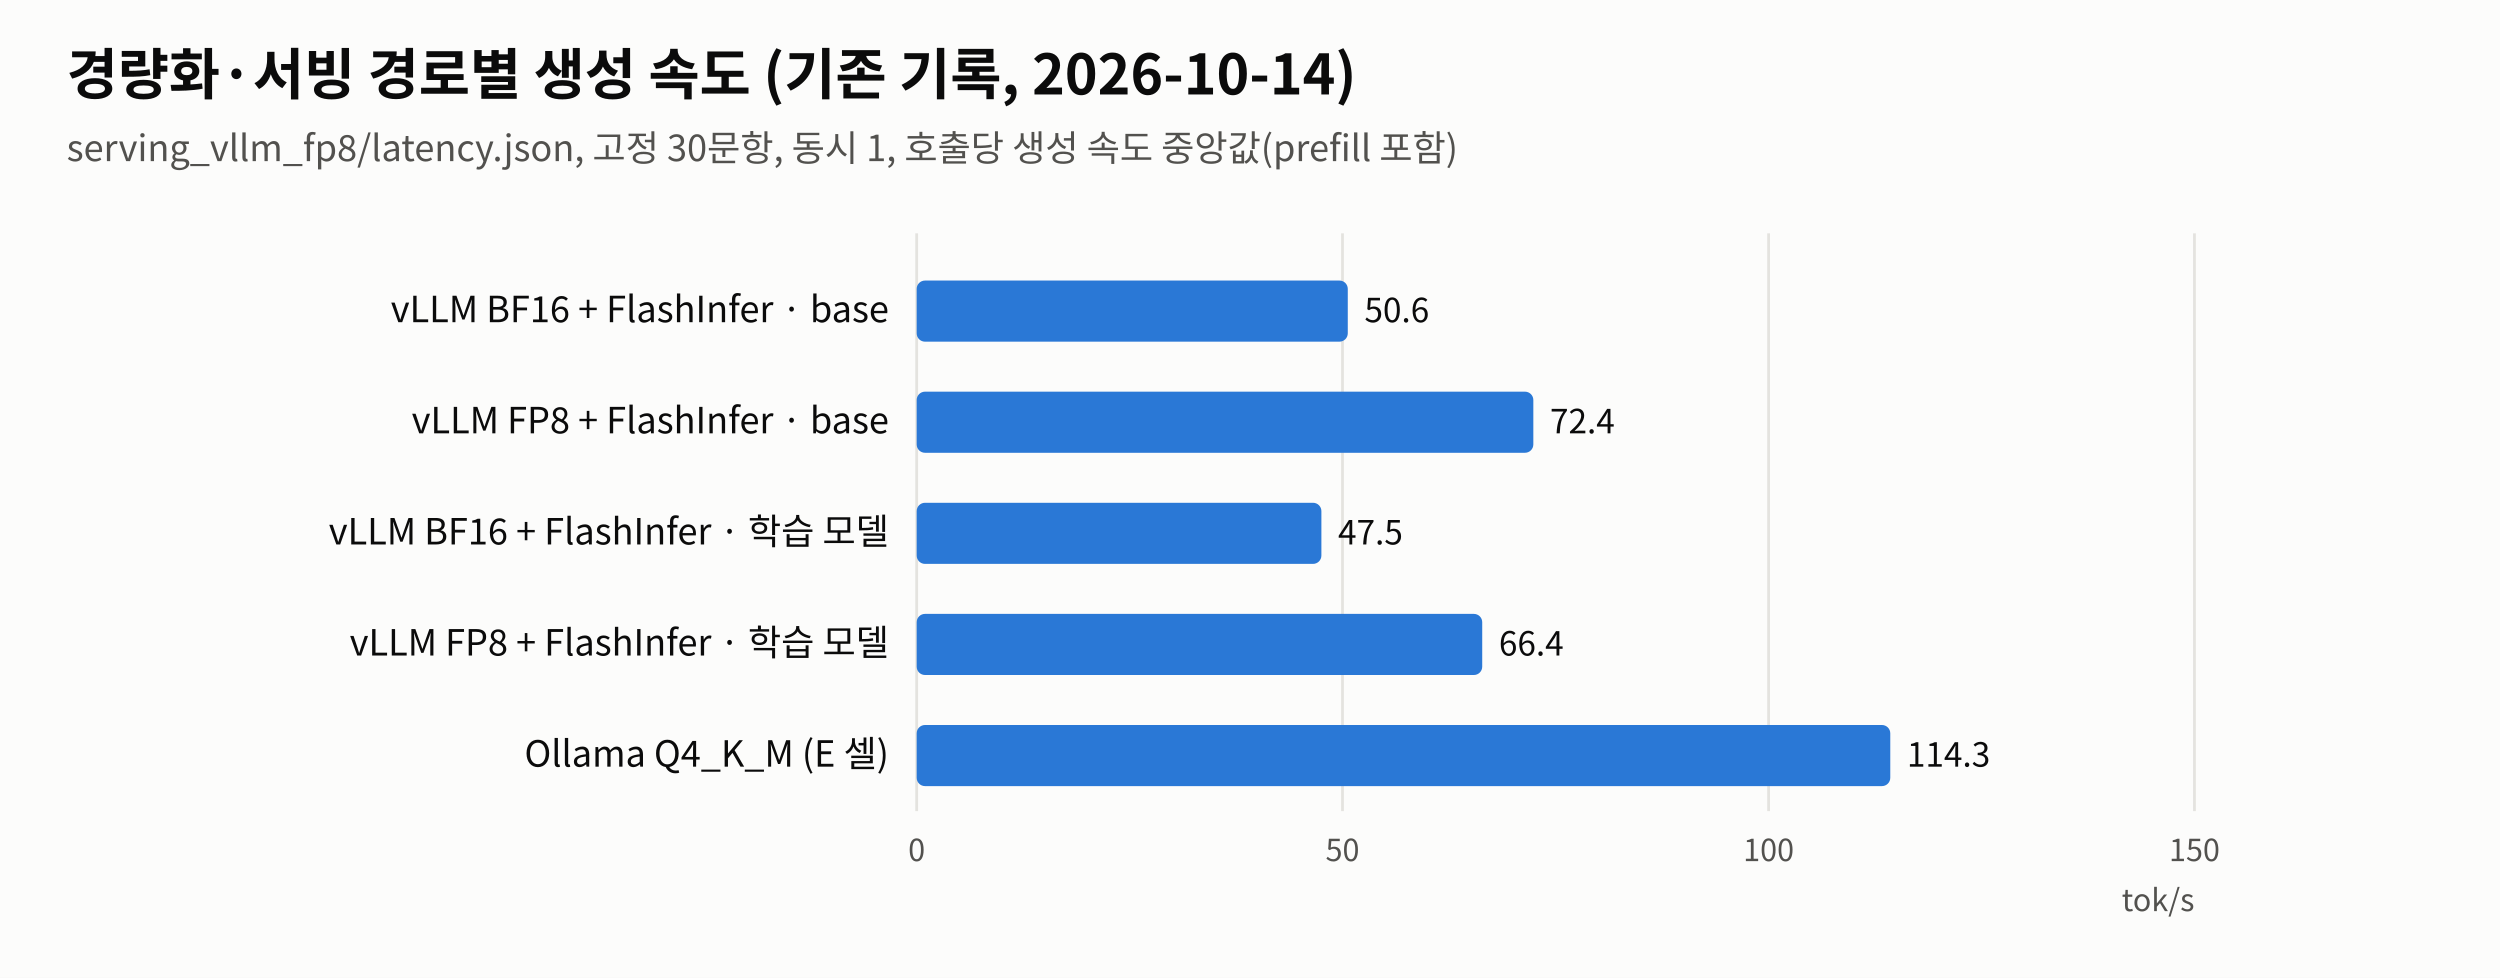
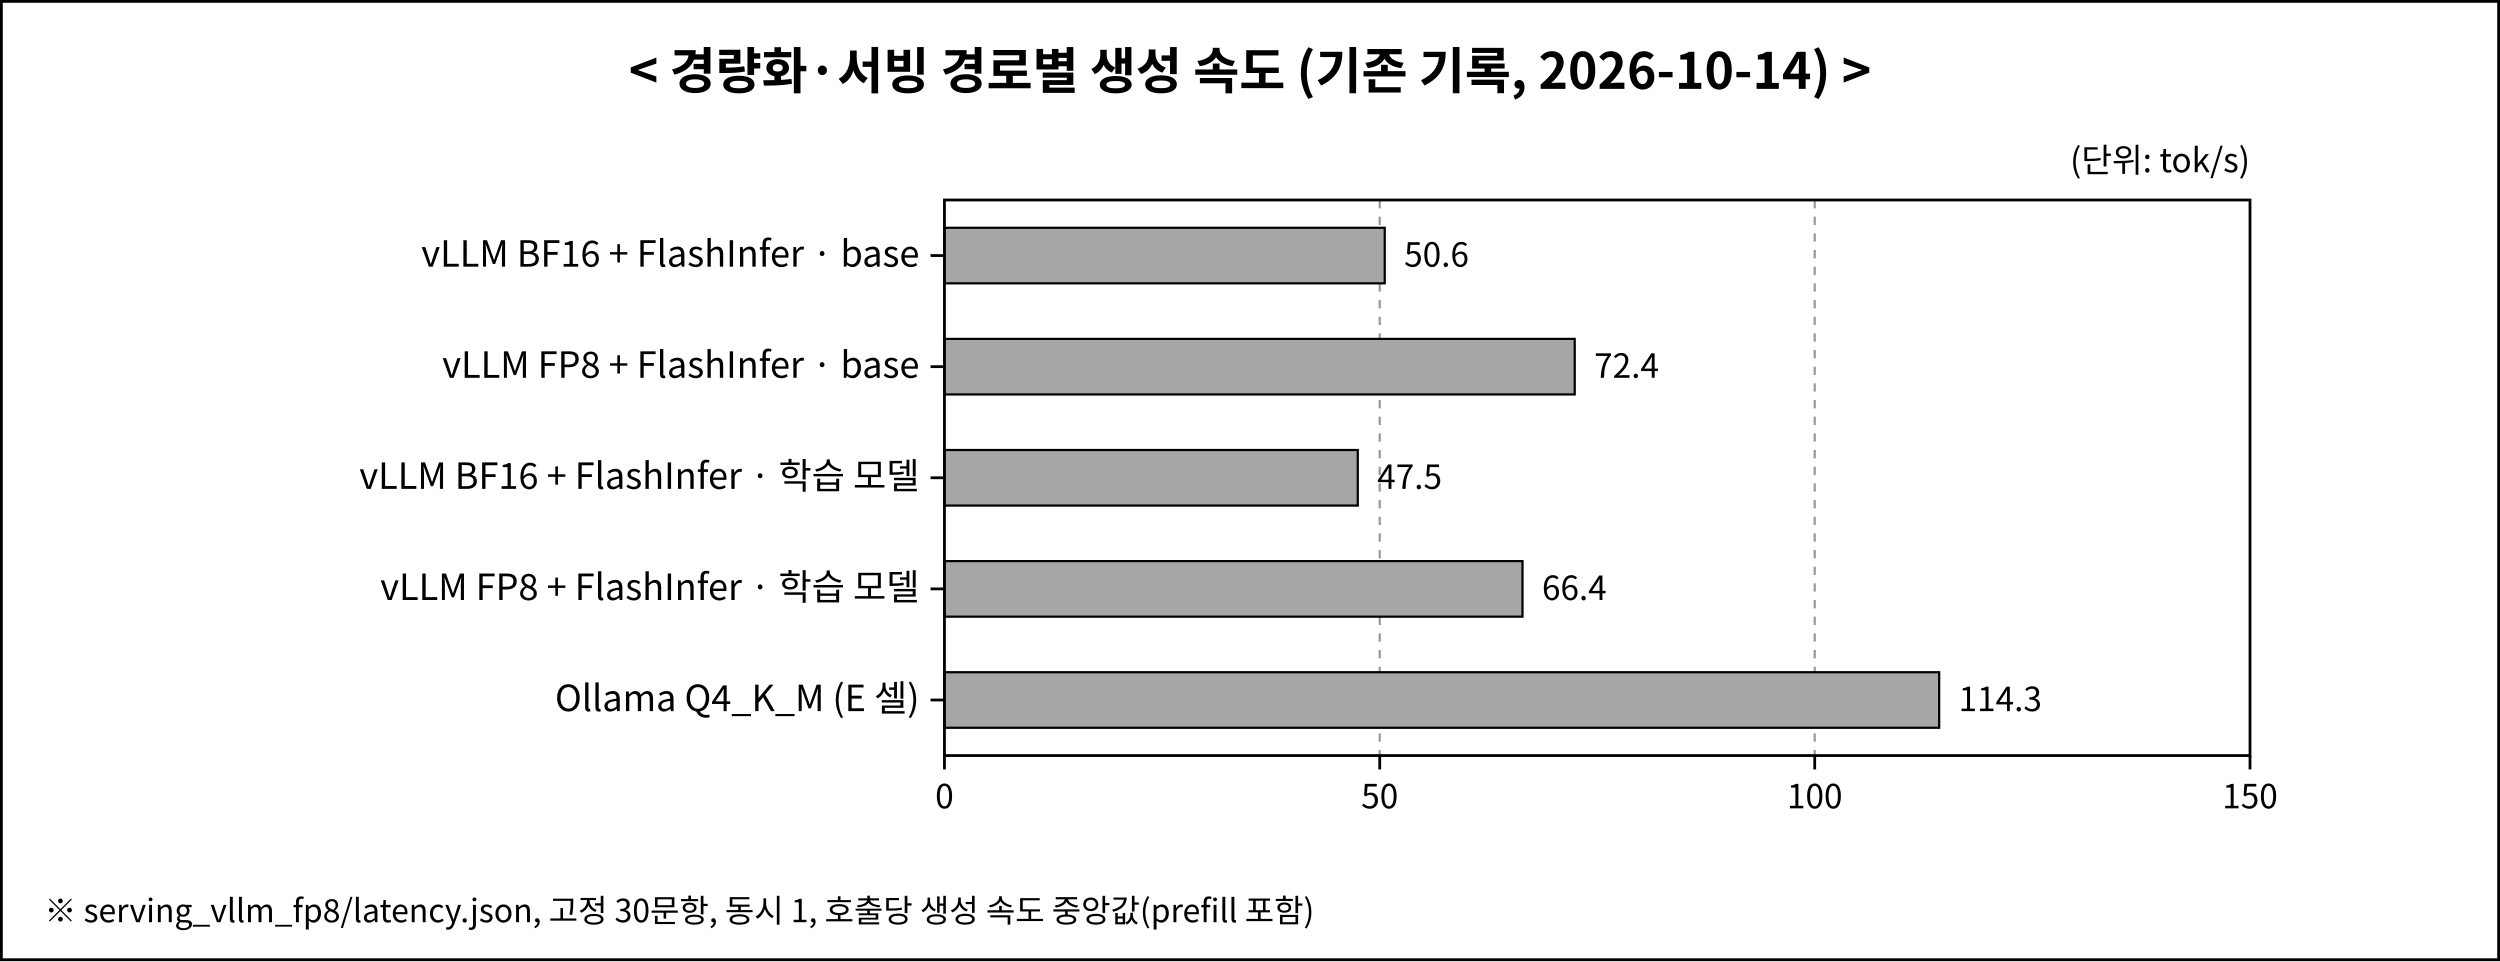
- <svg xmlns="http://www.w3.org/2000/svg" width="900" height="352" viewBox="0 0 900 352" font-family="Noto Sans CJK KR">
-   <rect width="900" height="352" fill="#fcfcfb" />
-   <text x="24" y="34" font-size="20" font-weight="700" fill="#0b0b0b">경량화·서빙 경로별 생성 속도 (기존 기록, 2026-10-14)</text>
-   <text x="24" y="58" font-size="13" fill="#52514e">serving_vllm_fp8/latency.json, 고정 30문항, 동시 1, 호출당 생성 속도 중앙값(prefill 포함)</text>
-   <line x1="330.0" y1="84" x2="330.0" y2="292" stroke="#e4e3df" stroke-width="1" />
-   <text x="330.0" y="310" font-size="11" fill="#52514e" text-anchor="middle">0</text>
-   <line x1="483.3" y1="84" x2="483.3" y2="292" stroke="#e4e3df" stroke-width="1" />
-   <text x="483.3" y="310" font-size="11" fill="#52514e" text-anchor="middle">50</text>
-   <line x1="636.7" y1="84" x2="636.7" y2="292" stroke="#e4e3df" stroke-width="1" />
-   <text x="636.7" y="310" font-size="11" fill="#52514e" text-anchor="middle">100</text>
-   <line x1="790.0" y1="84" x2="790.0" y2="292" stroke="#e4e3df" stroke-width="1" />
-   <text x="790.0" y="310" font-size="11" fill="#52514e" text-anchor="middle">150</text>
-   <text x="790" y="328" font-size="11" fill="#52514e" text-anchor="end">tok/s</text>
-   <text x="320" y="116.0" font-size="13" fill="#0b0b0b" text-anchor="end">vLLM BF16 + FlashInfer · base</text>
-   <rect x="330" y="101" width="155.2" height="22" rx="3" fill="#2a78d6" />
-   <text x="491.2" y="116.0" font-size="12" fill="#0b0b0b">50.6</text>
-   <text x="320" y="156.0" font-size="13" fill="#0b0b0b" text-anchor="end">vLLM FP8 + FlashInfer · base</text>
-   <rect x="330" y="141" width="222.0" height="22" rx="3" fill="#2a78d6" />
-   <text x="558.0" y="156.0" font-size="12" fill="#0b0b0b">72.4</text>
-   <text x="320" y="196.0" font-size="13" fill="#0b0b0b" text-anchor="end">vLLM BF16 + FlashInfer · 학습 모델</text>
-   <rect x="330" y="181" width="145.7" height="22" rx="3" fill="#2a78d6" />
-   <text x="481.7" y="196.0" font-size="12" fill="#0b0b0b">47.5</text>
-   <text x="320" y="236.0" font-size="13" fill="#0b0b0b" text-anchor="end">vLLM FP8 + FlashInfer · 학습 모델</text>
-   <rect x="330" y="221" width="203.6" height="22" rx="3" fill="#2a78d6" />
-   <text x="539.6" y="236.0" font-size="12" fill="#0b0b0b">66.4</text>
-   <text x="320" y="276.0" font-size="13" fill="#0b0b0b" text-anchor="end">Ollama Q4_K_M (E 셀)</text>
-   <rect x="330" y="261" width="350.5" height="22" rx="3" fill="#2a78d6" />
-   <text x="686.5" y="276.0" font-size="12" fill="#0b0b0b">114.3</text>
+ <svg xmlns="http://www.w3.org/2000/svg" width="900" height="346" viewBox="0 0 900 346" font-family="Gulim, 굴림, Dotum, 돋움, 'Malgun Gothic', 'Noto Sans CJK KR', 'WenQuanYi Zen Hei', sans-serif">
+   <rect width="900" height="346" fill="#ffffff" />
+   <rect x="0.5" y="0.5" width="899" height="345" fill="none" stroke="#000000" stroke-width="1" />
+   <text x="450.0" y="32" font-size="18" font-weight="700" fill="#000000" text-anchor="middle">&lt; 경량화·서빙 경로별 생성 속도 (기존 기록, 2026-10-14) &gt;</text>
+   <text x="810" y="62" font-size="12" fill="#000000" text-anchor="end">(단위: tok/s)</text>
+   <line x1="340.0" y1="272" x2="340.0" y2="277" stroke="#000000" stroke-width="1" />
+   <text x="340.0" y="291" font-size="12" fill="#000000" text-anchor="middle">0</text>
+   <line x1="496.7" y1="72" x2="496.7" y2="272" stroke="#999999" stroke-width="0.8" stroke-dasharray="3 3" />
+   <line x1="496.7" y1="272" x2="496.7" y2="277" stroke="#000000" stroke-width="1" />
+   <text x="496.7" y="291" font-size="12" fill="#000000" text-anchor="middle">50</text>
+   <line x1="653.3" y1="72" x2="653.3" y2="272" stroke="#999999" stroke-width="0.8" stroke-dasharray="3 3" />
+   <line x1="653.3" y1="272" x2="653.3" y2="277" stroke="#000000" stroke-width="1" />
+   <text x="653.3" y="291" font-size="12" fill="#000000" text-anchor="middle">100</text>
+   <line x1="810.0" y1="272" x2="810.0" y2="277" stroke="#000000" stroke-width="1" />
+   <text x="810.0" y="291" font-size="12" fill="#000000" text-anchor="middle">150</text>
+   <line x1="335" y1="92.0" x2="340" y2="92.0" stroke="#000000" stroke-width="1" />
+   <text x="331" y="96.0" font-size="13" fill="#000000" text-anchor="end">vLLM BF16 + FlashInfer · base</text>
+   <rect x="340" y="82" width="158.5" height="20" fill="#a6a6a6" stroke="#000000" stroke-width="0.8" />
+   <text x="505.5" y="96.0" font-size="12" fill="#000000">50.6</text>
+   <line x1="335" y1="132.0" x2="340" y2="132.0" stroke="#000000" stroke-width="1" />
+   <text x="331" y="136.0" font-size="13" fill="#000000" text-anchor="end">vLLM FP8 + FlashInfer · base</text>
+   <rect x="340" y="122" width="226.9" height="20" fill="#a6a6a6" stroke="#000000" stroke-width="0.8" />
+   <text x="573.9" y="136.0" font-size="12" fill="#000000">72.4</text>
+   <line x1="335" y1="172.0" x2="340" y2="172.0" stroke="#000000" stroke-width="1" />
+   <text x="331" y="176.0" font-size="13" fill="#000000" text-anchor="end">vLLM BF16 + FlashInfer · 학습 모델</text>
+   <rect x="340" y="162" width="148.8" height="20" fill="#a6a6a6" stroke="#000000" stroke-width="0.8" />
+   <text x="495.8" y="176.0" font-size="12" fill="#000000">47.5</text>
+   <line x1="335" y1="212.0" x2="340" y2="212.0" stroke="#000000" stroke-width="1" />
+   <text x="331" y="216.0" font-size="13" fill="#000000" text-anchor="end">vLLM FP8 + FlashInfer · 학습 모델</text>
+   <rect x="340" y="202" width="208.1" height="20" fill="#a6a6a6" stroke="#000000" stroke-width="0.8" />
+   <text x="555.1" y="216.0" font-size="12" fill="#000000">66.4</text>
+   <line x1="335" y1="252.0" x2="340" y2="252.0" stroke="#000000" stroke-width="1" />
+   <text x="331" y="256.0" font-size="13" fill="#000000" text-anchor="end">Ollama Q4_K_M (E 셀)</text>
+   <rect x="340" y="242" width="358.1" height="20" fill="#a6a6a6" stroke="#000000" stroke-width="0.8" />
+   <text x="705.1" y="256.0" font-size="12" fill="#000000">114.3</text>
+   <rect x="340" y="72" width="470" height="200" fill="none" stroke="#000000" stroke-width="1" />
+   <text x="16" y="332" font-size="11.5" fill="#000000">※ serving_vllm_fp8/latency.json, 고정 30문항, 동시 1, 호출당 생성 속도 중앙값(prefill 포함)</text>
</svg>
